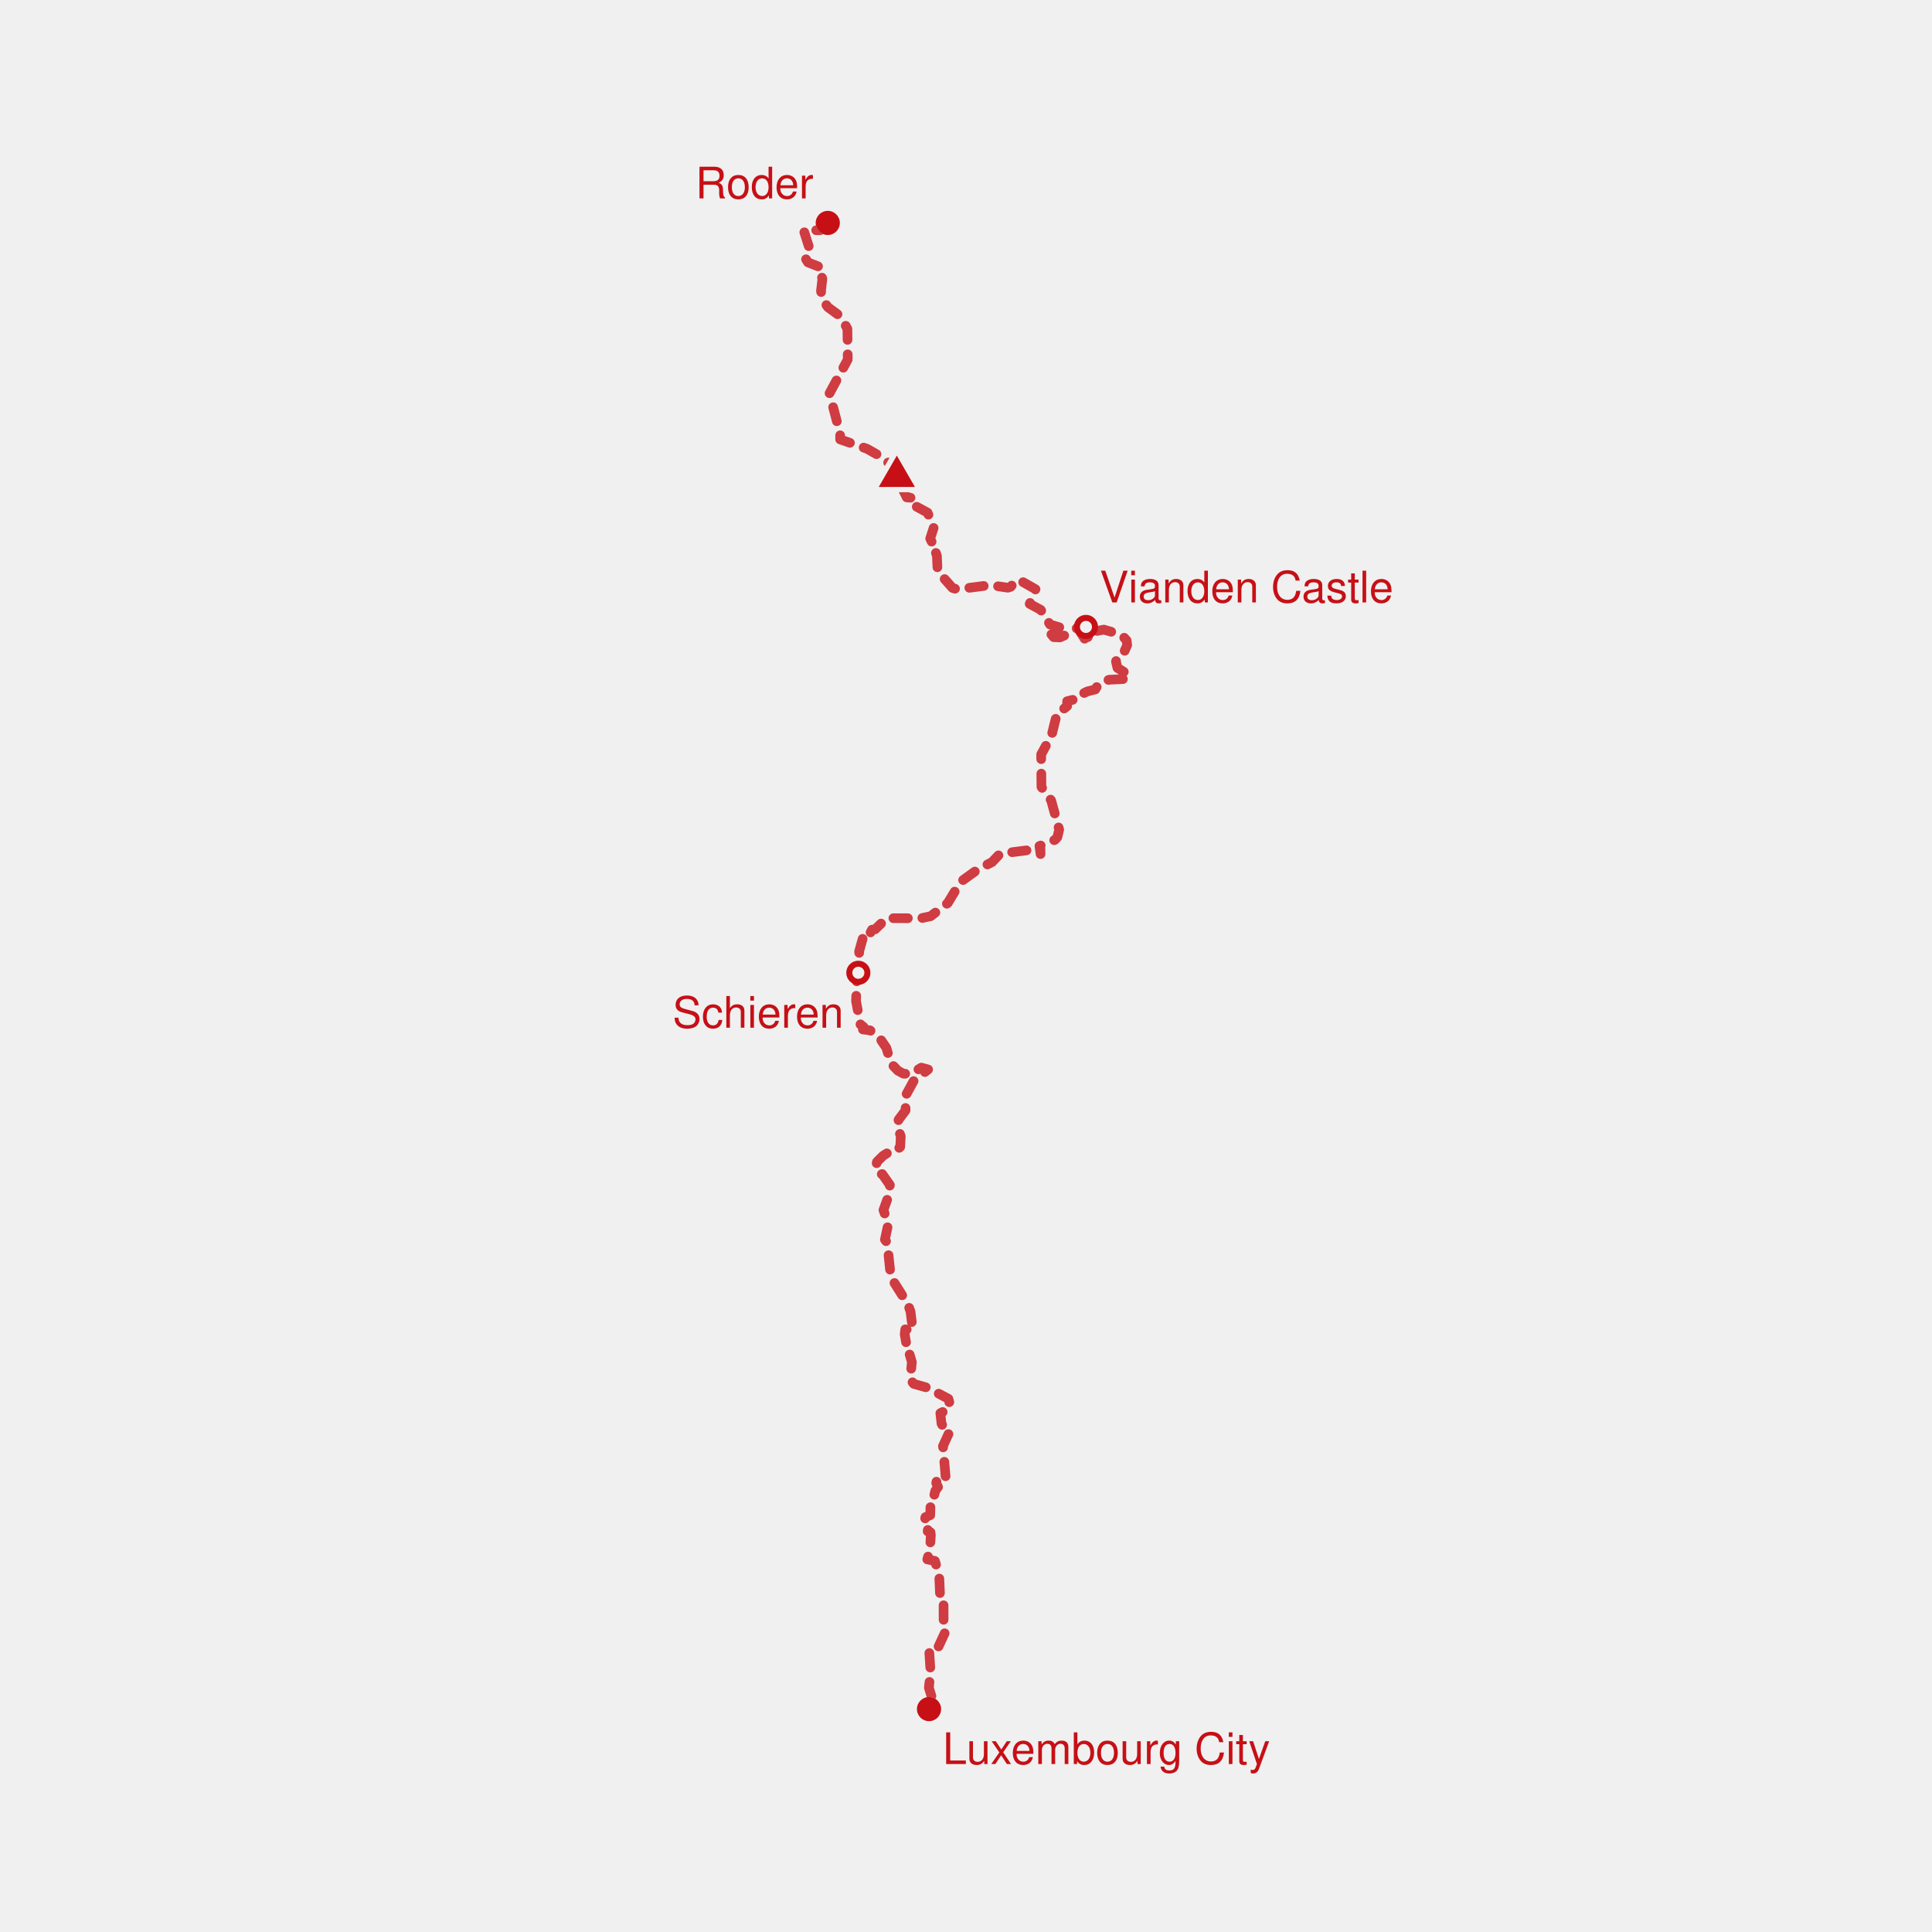
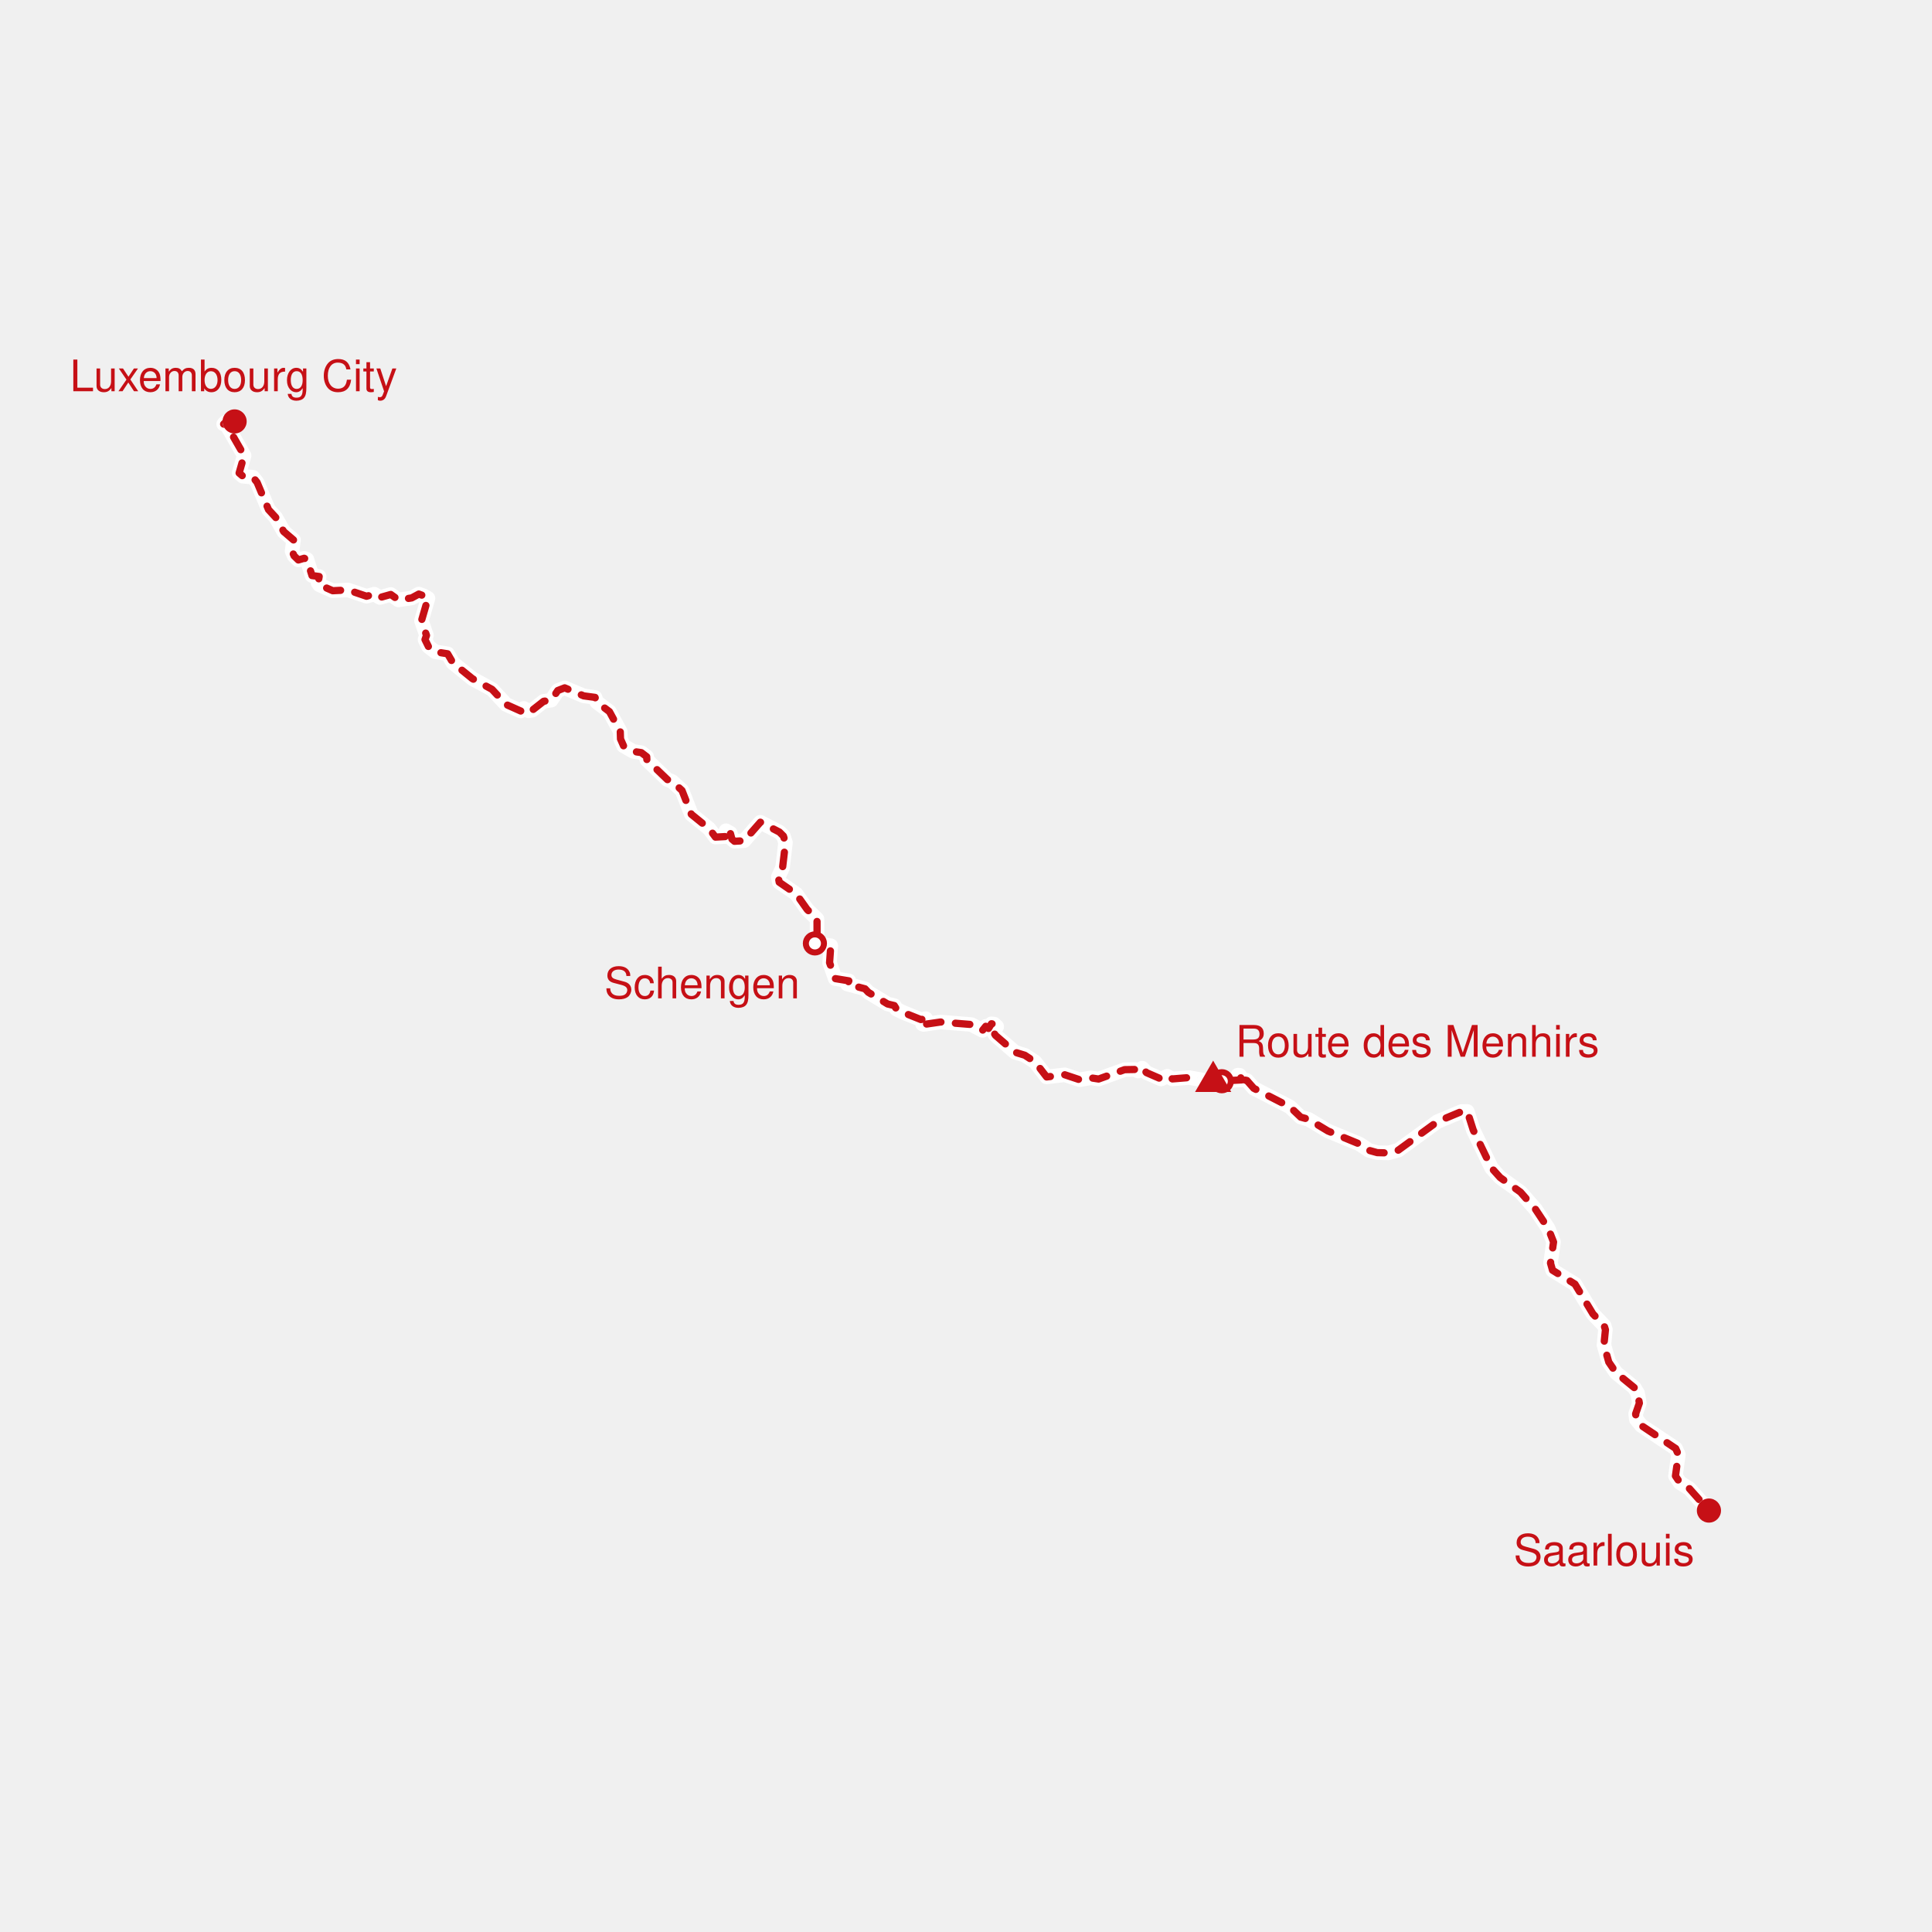
<svg xmlns="http://www.w3.org/2000/svg" version="1.1" viewBox="0 0 800 800">
+   <style>
+     .lineBackground {
+       fill: none;
+       stroke-width: 6;
+       stroke: #FFFFFF;
+       stroke-linejoin: round;
+       stroke-linecap: round;
+     }
+   </style>
  <style>
    .line {
      fill: none;
-       stroke-width: 4;
+       stroke-width: 3;
      stroke: #C61016;
-       stroke-opacity: 0.8;
      stroke-linejoin: round;
      stroke-dasharray: 6 6;
      stroke-linecap: round;
    }
  </style>
  <style>
    .flying {
      stroke-dasharray: 2 8;
    }
  </style>
  <style>
    .ferry {
      stroke-dasharray: 2 12;
    }
  </style>
  <style>
    .stage {
      r: 5;
      fill: #C61016;
    }
  </style>
  <style>
    .home {
      fill: #C61016;
    }
  </style>
  <style>
    .partialAttendance {
      opacity: 0.5;
    }
  </style>
  <style>
    .dayStop {
      r: 3.75;
      fill: none;
      stroke: #C61016;
      stroke-width: 2.5;
    }
  </style>
  <style>
    .label {
      font-family: Helvetica;
      font-size: 18px;
      fill: #C61016;
    }
  </style>
  <style>
    .labelRect {
      display: none;
    }
  </style>
  <style>
    .elevationMarker {
      fill: #C61016;
    }
  </style>
  <defs>
-     <mask id="SvgjsMask1009">
+     <mask id="SvgjsMask1010">
      <rect width="800" height="800" x="0" y="0" fill="white" />
-       <circle r="5" cx="342.765" cy="92.308" fill="black" />
-       <circle r="5" cx="384.689" cy="707.692" fill="black" />
-       <circle r="3.5" cx="449.673" cy="259.599" fill="black" />
-       <circle r="3.5" cx="355.424" cy="402.807" fill="black" />
-       <polygon points="371.365,188.662 363.865,201.652 378.865,201.652" transform="matrix(1.5,0,0,1.5,-185.6825,-98.66089)" fill="black" />
+       <circle r="5" cx="97.143" cy="174.508" fill="black" />
+       <circle r="5" cx="707.631" cy="625.492" fill="black" />
+       <circle r="3.5" cx="337.434" cy="390.65" fill="black" />
+       <circle r="3.5" cx="505.914" cy="447.713" fill="black" />
+       <polygon points="502.343,439.178 494.843,452.168 509.843,452.168" transform="matrix(1.5,0,0,1.5,-251.1713,-223.919)" fill="black" />
    </mask>
  </defs>
-   <path d="M342.765 92.308L339.561 95.329L332.798 95.399L335.094 102.605L333.296 106.624L334.577 108.661L340.3 110.892L339.641 112.791L340.531 115.451L339.953 120.508L340.46 123.903L342.809 127.186L348.175 131.134L350.899 136.19L351.032 148.877L343.477 162.863L347.882 179.657L347.891 181.955L359.015 185.83L366.446 190.052L368.991 192.889L375.469 205.966L378.913 206.243L378.762 209.384L384.075 212.262L386.709 218.253L385.169 223.012L385.792 224.34L387.163 224.796L386.567 226.041L387.955 230.191L388.231 236.498L394.398 243.441L396.32 244.035L410.007 242.293L417.349 243.358L418.506 242.984L420.802 240.218L422.297 240.287L428.784 243.98L426.373 250.051L430.947 252.526L434.791 258.596L438.627 259.73L437.826 261.181L434.151 261.292L436.322 263.836L438.912 263.946L444.056 261.679L446.2 259.84L449.297 264.79L451.495 265.26L452.163 265.066L452.109 264.043L449.644 263.711L448.265 259.826L450.436 262.039L457.066 260.711L462.975 262.426L465.334 263.877L466.526 265.218L466.748 267.126L465.476 269.988L462.468 271.868L462.103 273.969L462.717 276.568L467.238 279.346L466.944 281.115L459.238 281.461L455.073 282.912L453.533 285.483L450.223 286.312L444.856 288.951L444.972 289.587L441.875 290.361L441.875 292.406L439.891 293.982L439.437 296.068L437.239 297.243L435.468 304.414L431.125 312.386L431.232 325.854L435.263 331.434L438.591 343.546L437.817 346.708L436.758 347.812L430.422 350.311L430.867 353.653L430.822 351.388L414.074 353.515L410.808 356.966L404.988 359.934L397.753 365.166L392.458 373.931L385.374 379.383L381.325 380.239L367.122 380.197L362.379 384.807L361.07 384.972L359.139 388.615L357.529 387.58L355.749 393.942L356.033 401.034L354.779 404.731L354.476 414.594L356.318 424.222L357.573 425.215L357.297 426.263L360.252 426.635L364.105 429.601L367.015 433.876L368.928 440.343L371.776 443.321L374.054 444.576L376.991 444.741L381.494 442.08L384.306 442.852L378.273 447.678L374.935 453.799L374.971 459.796L372.114 463.614L371.402 465.888L372.986 470.533L372.764 474.916L372.097 475.536L371.046 475.15L365.654 478.595L363.144 481.062L362.708 482.895L364.292 486.422L365.315 486.147L368.483 490.68L367.656 495.97L365.823 501.04L367.807 506.812L366.428 513.272L367.398 514.663L368.875 528.89L375.968 540.112L377.045 543.154L377.961 550.863L374.846 550.451L374.615 552.474L375.247 556.232L375.808 556.122L376.591 557.966L376.368 559.866L377.587 563.995L376.875 571.151L378.362 573.023L384.173 574.674L392.716 579.215L393.099 580.591L391.924 580.921L392.049 583.824L389.379 585.159L389.85 589.479L391.007 591.722L393.392 592.382L390.473 598.765L391.604 612.08L388.017 611.942L387.67 614.129L388.435 615.752L387.314 617.251L386.015 622.366L385.321 622.339L385.196 627.399L383.185 628.224L382.936 629.626L384.502 630.053L384.137 634.095L385.294 634.48L385.445 635.593L385.063 641.684L383.968 645.711L387.127 646.344L388.889 652.062L389.361 663.043L389.486 663.964L390.714 664.321L390.723 671.975L391.897 674.724L388.364 682.363L385.472 682.239L384.76 683.572L385.321 692.172L384.627 698.861L385.828 702.748L384.822 703.339L384.689 707.692 " class="line bicycling" mask="url(#SvgjsMask1009)" />
-   <circle r="5" cx="342.765" cy="92.308" class="stage" />
-   <circle r="5" cx="384.689" cy="707.692" class="stage" />
-   <circle r="3.5" cx="449.673" cy="259.599" class="dayStop" />
-   <circle r="3.5" cx="355.424" cy="402.807" class="dayStop" />
-   <polygon points="371.365,188.662 363.865,201.652 378.865,201.652" class="elevationMarker" />
-   <rect width="122.58" height="21.6" x="455.33" y="232.342" opacity="0.2" fill="green" class="labelRect" />
-   <text x="455.33" y="249.444" class="label">
-     <tspan dy="0" x="455.33">Vianden Castle</tspan>
+   <path d="M97.143 174.508L93.366 174.854L92.603 175.608L93.743 175.812L101.093 188.63L99.016 195.87L100.584 197.205L104.747 197.598L106.468 199.765L111.181 211.025L114.153 214.243L117.482 220.116L121.554 223.601L120.923 228.185L121.778 230.163L123.539 231.874L125.941 231.168L127.082 231.607L129.189 238.326L132.161 238.718L131.703 241.402L132.304 242.203L137.77 244.604L144.092 244.29L151.767 246.896L154.954 246.017L157.346 247.413L161.815 246.158L165.011 248.434L170.478 247.586L173.42 245.985L175.283 246.66L177.227 247.727L174.519 257.049L176.606 263.107L175.985 264.833L177.4 267.704L180.271 269.916L185.34 270.717L187.539 274.482L195.612 281.024L203.745 285.448L209.588 291.723L215.615 294.42L216.826 293.322L218.903 294.358L220.409 294.075L225.102 290.389L228.258 289.934L230.966 285.934L233.826 284.821L241.705 288.146L246.408 288.774L247.09 290.687L252.363 294.687L256.843 302.937L256.934 305.979L258.196 308.834L262.238 311.155L265.556 311.641L267.796 313.35L267.857 314.651L276.337 322.805L278.271 323.558L282.404 327.321L286.272 337.182L293.703 343.217L296.248 346.634L301.104 346.367L301.562 345.098L300.605 343.969L302.417 344.988L303.089 347.465L304.127 348.358L308.138 348.123L314.857 340.458L322.736 344.534L324.395 346.179L325.26 348.938L324.049 359.251L322.268 363.184L322.654 365.3L329.638 370.111L334.229 376.598L338.311 380.546L338.331 390.055L338.8 389.773L338.24 392.343L337.425 391.951L337.965 392.029L338.606 389.993L338.189 390.447L339.278 390.917L344.012 391.591L343.513 398.624L345.834 405.218L351.494 406.142L350.873 407.489L358.192 409.447L359.546 410.888L367.537 415.727L370.306 416.385L371.232 417.872L373.97 419.235L381.31 422.179L383.336 421.787L381.992 424.058L382.481 424.214L389.433 423.196L402.199 424.23L406.82 426.657L408.184 424.966L409.325 425.858L410.536 423.917L411.646 424.042L412.735 425.107L411.391 427.44L412.226 428.739L420.319 435.722L424.34 436.944L428.574 439.715L433.389 445.945L440.902 445.037L447.091 447.104L451.642 446.305L454.909 446.806L465.669 442.924L469.986 442.846L471.238 443.503L472.958 442.282L474.75 444.161L480.796 446.791L483.321 445.648L485.469 446.759L492.401 446.196L501.441 447.824L514.206 447.166L513.26 445.241L512.557 445.194L513.28 445.225L514.288 446.963L516.314 447.401L519.164 450.641L534.128 458.327L538.587 462.584L541.844 463.476L549.886 468.327L562.947 473.711L566.825 476.324L570.266 477.278L574.847 477.404L579.031 476.246L595.206 464.446L605.254 460.236L607.575 460.221L610.028 467.905L617.622 483.647L621.165 487.574L629.614 493.644L635.813 500.731L641.107 508.724L643.295 514.292L642.033 523.034L642.878 525.99L652.152 531.713L659.603 544.065L664.255 548.927L664.775 550.616L664.154 556.9L666.159 564.012L669.172 568.419L676.726 574.608L678.12 576.921L678.823 581.016L677.275 585.453L677.55 587.719L679.657 590.297L693.868 599.796L694.988 602.359L693.766 611.169L695.629 613.934L699.559 616.417L707.631 625.492 " class="lineBackground" />
+   <path d="M97.143 174.508L93.366 174.854L92.603 175.608L93.743 175.812L101.093 188.63L99.016 195.87L100.584 197.205L104.747 197.598L106.468 199.765L111.181 211.025L114.153 214.243L117.482 220.116L121.554 223.601L120.923 228.185L121.778 230.163L123.539 231.874L125.941 231.168L127.082 231.607L129.189 238.326L132.161 238.718L131.703 241.402L132.304 242.203L137.77 244.604L144.092 244.29L151.767 246.896L154.954 246.017L157.346 247.413L161.815 246.158L165.011 248.434L170.478 247.586L173.42 245.985L175.283 246.66L177.227 247.727L174.519 257.049L176.606 263.107L175.985 264.833L177.4 267.704L180.271 269.916L185.34 270.717L187.539 274.482L195.612 281.024L203.745 285.448L209.588 291.723L215.615 294.42L216.826 293.322L218.903 294.358L220.409 294.075L225.102 290.389L228.258 289.934L230.966 285.934L233.826 284.821L241.705 288.146L246.408 288.774L247.09 290.687L252.363 294.687L256.843 302.937L256.934 305.979L258.196 308.834L262.238 311.155L265.556 311.641L267.796 313.35L267.857 314.651L276.337 322.805L278.271 323.558L282.404 327.321L286.272 337.182L293.703 343.217L296.248 346.634L301.104 346.367L301.562 345.098L300.605 343.969L302.417 344.988L303.089 347.465L304.127 348.358L308.138 348.123L314.857 340.458L322.736 344.534L324.395 346.179L325.26 348.938L324.049 359.251L322.268 363.184L322.654 365.3L329.638 370.111L334.229 376.598L338.311 380.546L338.331 390.055L338.8 389.773L338.24 392.343L337.425 391.951L337.965 392.029L338.606 389.993L338.189 390.447L339.278 390.917L344.012 391.591L343.513 398.624L345.834 405.218L351.494 406.142L350.873 407.489L358.192 409.447L359.546 410.888L367.537 415.727L370.306 416.385L371.232 417.872L373.97 419.235L381.31 422.179L383.336 421.787L381.992 424.058L382.481 424.214L389.433 423.196L402.199 424.23L406.82 426.657L408.184 424.966L409.325 425.858L410.536 423.917L411.646 424.042L412.735 425.107L411.391 427.44L412.226 428.739L420.319 435.722L424.34 436.944L428.574 439.715L433.389 445.945L440.902 445.037L447.091 447.104L451.642 446.305L454.909 446.806L465.669 442.924L469.986 442.846L471.238 443.503L472.958 442.282L474.75 444.161L480.796 446.791L483.321 445.648L485.469 446.759L492.401 446.196L501.441 447.824L514.206 447.166L513.26 445.241L512.557 445.194L513.28 445.225L514.288 446.963L516.314 447.401L519.164 450.641L534.128 458.327L538.587 462.584L541.844 463.476L549.886 468.327L562.947 473.711L566.825 476.324L570.266 477.278L574.847 477.404L579.031 476.246L595.206 464.446L605.254 460.236L607.575 460.221L610.028 467.905L617.622 483.647L621.165 487.574L629.614 493.644L635.813 500.731L641.107 508.724L643.295 514.292L642.033 523.034L642.878 525.99L652.152 531.713L659.603 544.065L664.255 548.927L664.775 550.616L664.154 556.9L666.159 564.012L669.172 568.419L676.726 574.608L678.12 576.921L678.823 581.016L677.275 585.453L677.55 587.719L679.657 590.297L693.868 599.796L694.988 602.359L693.766 611.169L695.629 613.934L699.559 616.417L707.631 625.492 " class="line bicycling" mask="url(#SvgjsMask1010)" />
+   <circle r="5" cx="97.143" cy="174.508" class="stage" />
+   <circle r="5" cx="707.631" cy="625.492" class="stage" />
+   <circle r="3.5" cx="337.434" cy="390.65" class="dayStop" />
+   <circle r="3.5" cx="505.914" cy="447.713" class="dayStop" />
+   <polygon points="502.343,439.178 494.843,452.168 509.843,452.168" class="elevationMarker" />
+   <rect width="81.54" height="21.6" x="250.238" y="396.307" opacity="0.2" fill="green" class="labelRect" />
+   <text x="250.238" y="413.408" class="label">
+     <tspan dy="0" x="250.238">Schengen</tspan>
  </text>
-   <rect width="71.28" height="21.6" x="278.487" y="408.463" opacity="0.2" fill="green" class="labelRect" />
-   <text x="278.487" y="425.565" class="label">
-     <tspan dy="0" x="278.487">Schieren</tspan>
+   <rect width="136.44" height="21.6" x="28.923" y="144.908" opacity="0.2" fill="green" class="labelRect" />
+   <text x="28.923" y="162.01" class="label">
+     <tspan dy="0" x="28.923">Luxembourg City</tspan>
  </text>
-   <rect width="49.14" height="21.6" x="287.968" y="65.051" opacity="0.2" fill="green" class="labelRect" />
-   <text x="287.968" y="82.152" class="label">
-     <tspan dy="0" x="287.968">Roder</tspan>
+   <rect width="151.56" height="21.6" x="511.571" y="420.456" opacity="0.2" fill="green" class="labelRect" />
+   <text x="511.571" y="437.558" class="label">
+     <tspan dy="0" x="511.571">Route des Menhirs</tspan>
  </text>
-   <rect width="136.44" height="21.6" x="390.346" y="713.349" opacity="0.2" fill="green" class="labelRect" />
-   <text x="390.346" y="730.451" class="label">
-     <tspan dy="0" x="390.346">Luxembourg City</tspan>
+   <rect width="75.24" height="21.6" x="626.734" y="631.149" opacity="0.2" fill="green" class="labelRect" />
+   <text x="626.734" y="648.25" class="label">
+     <tspan dy="0" x="626.734">Saarlouis</tspan>
  </text>
</svg>
